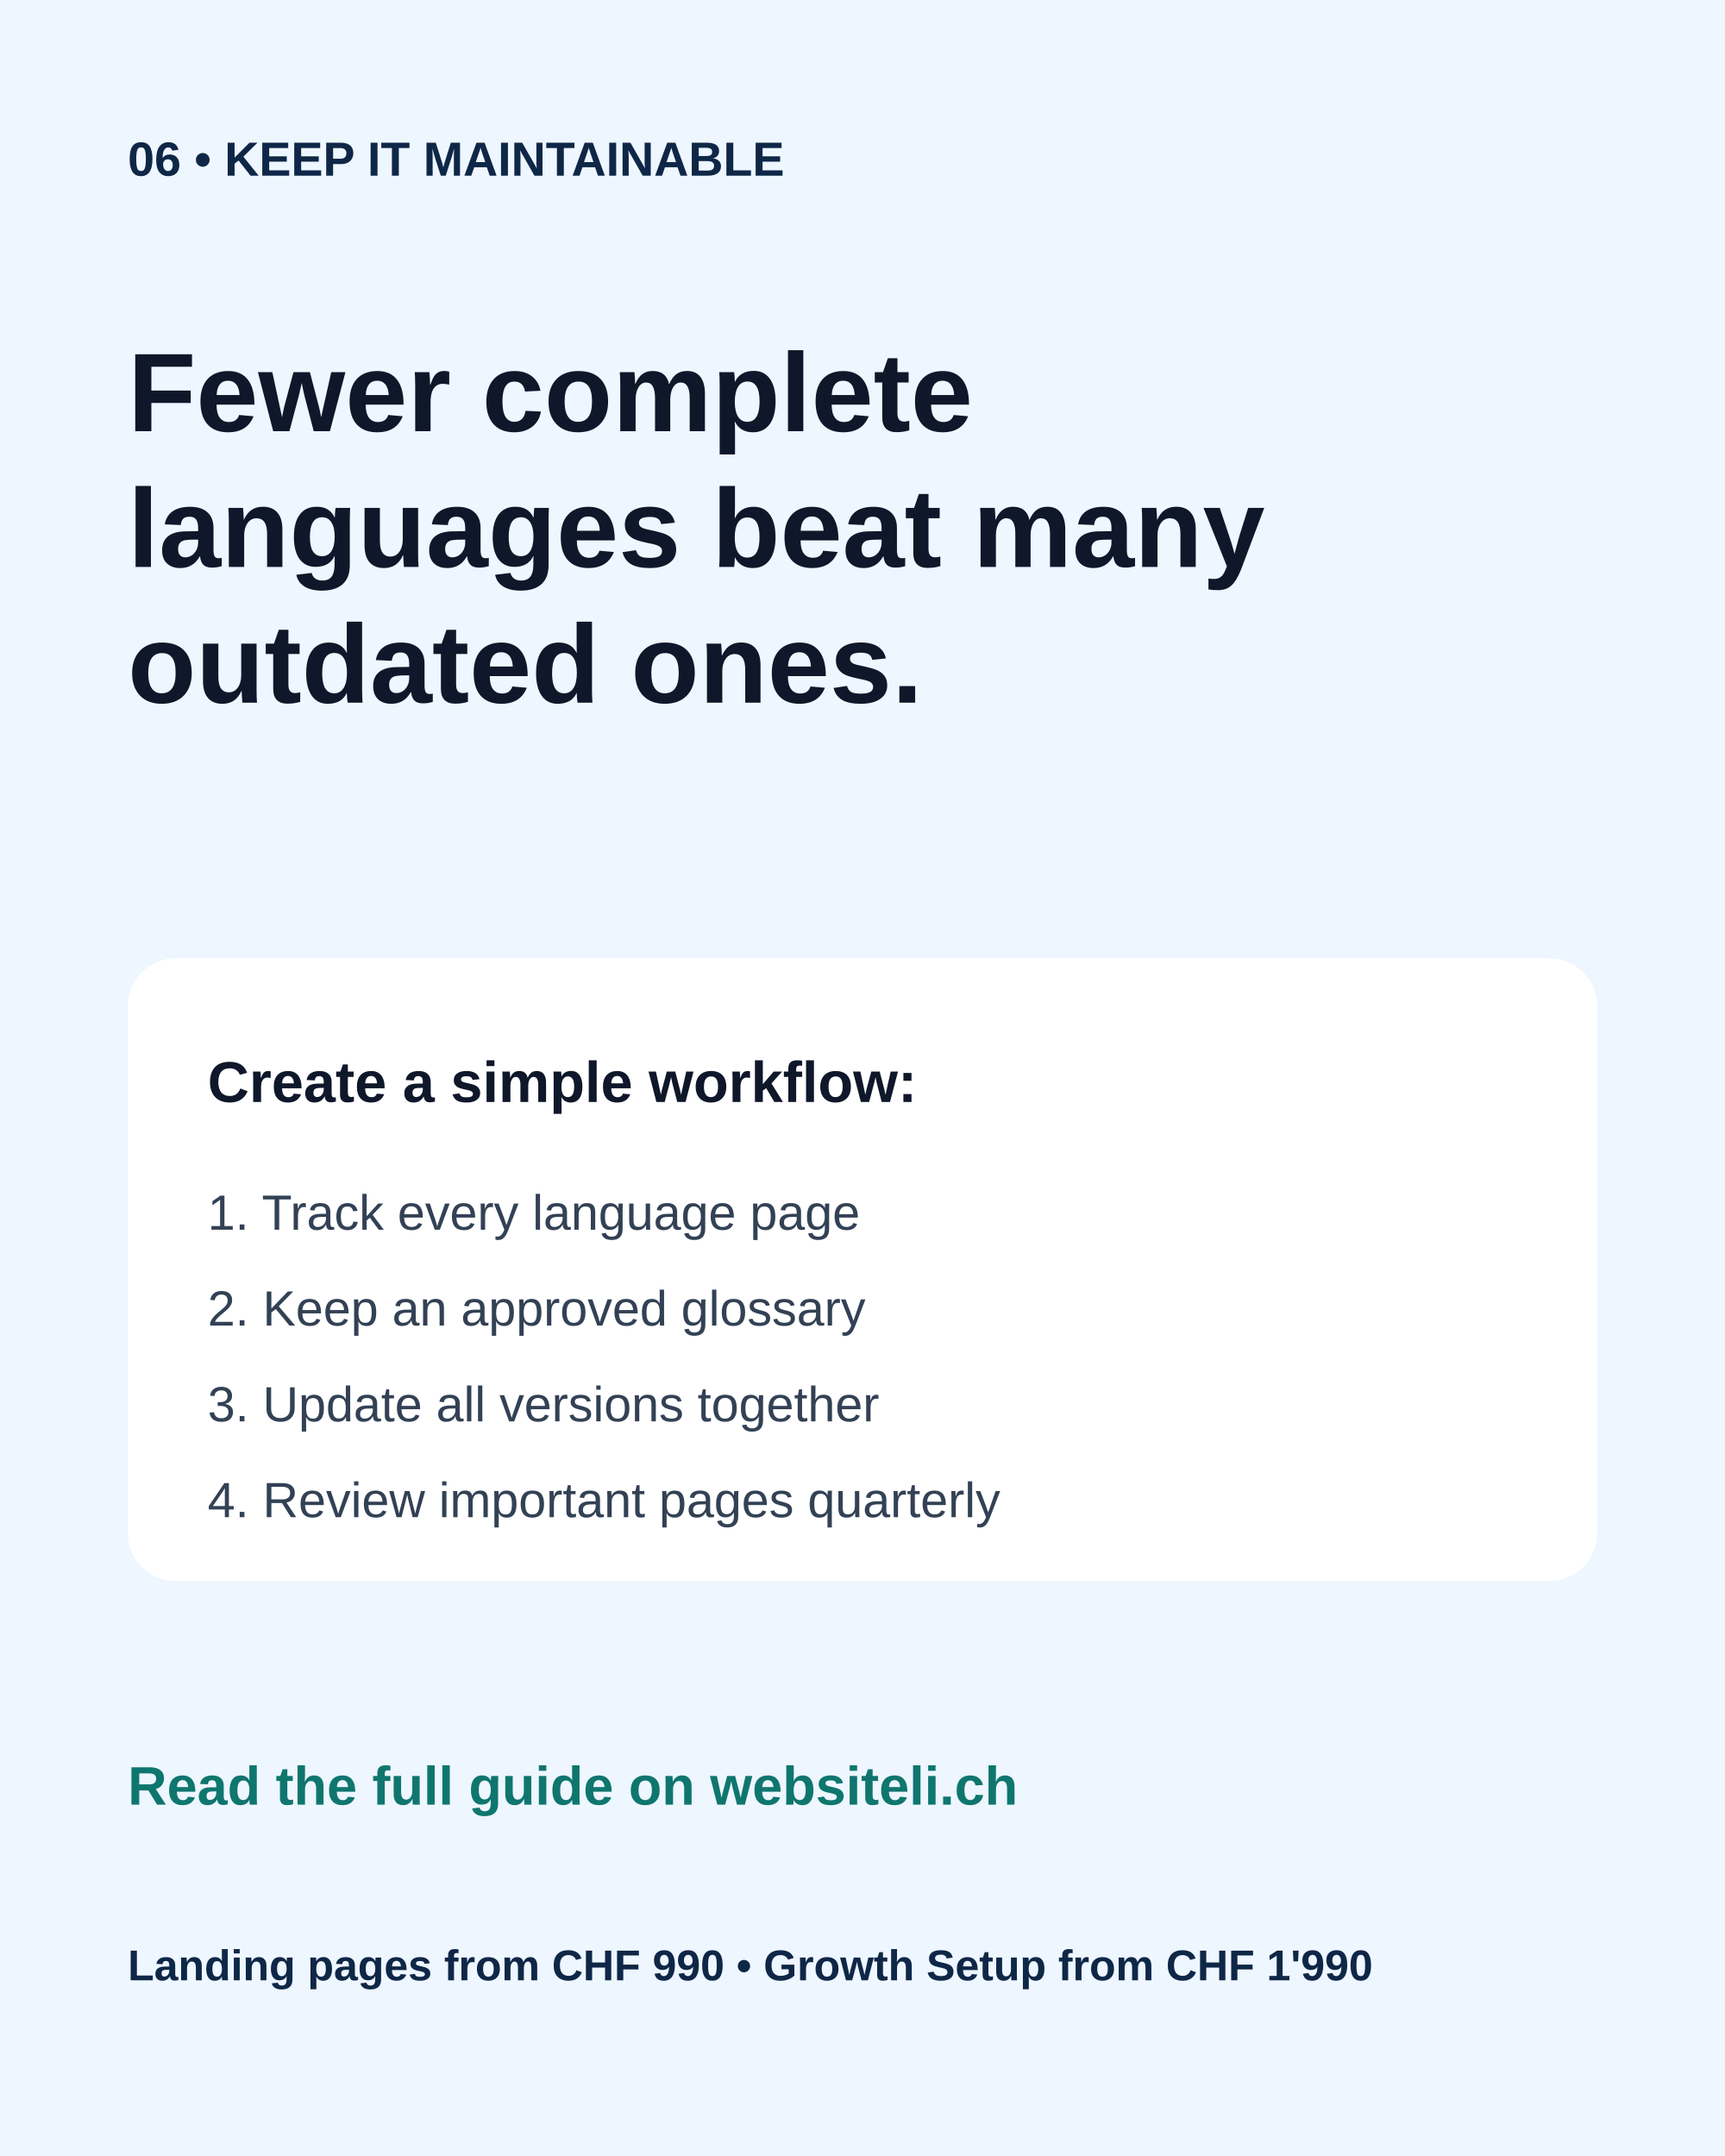
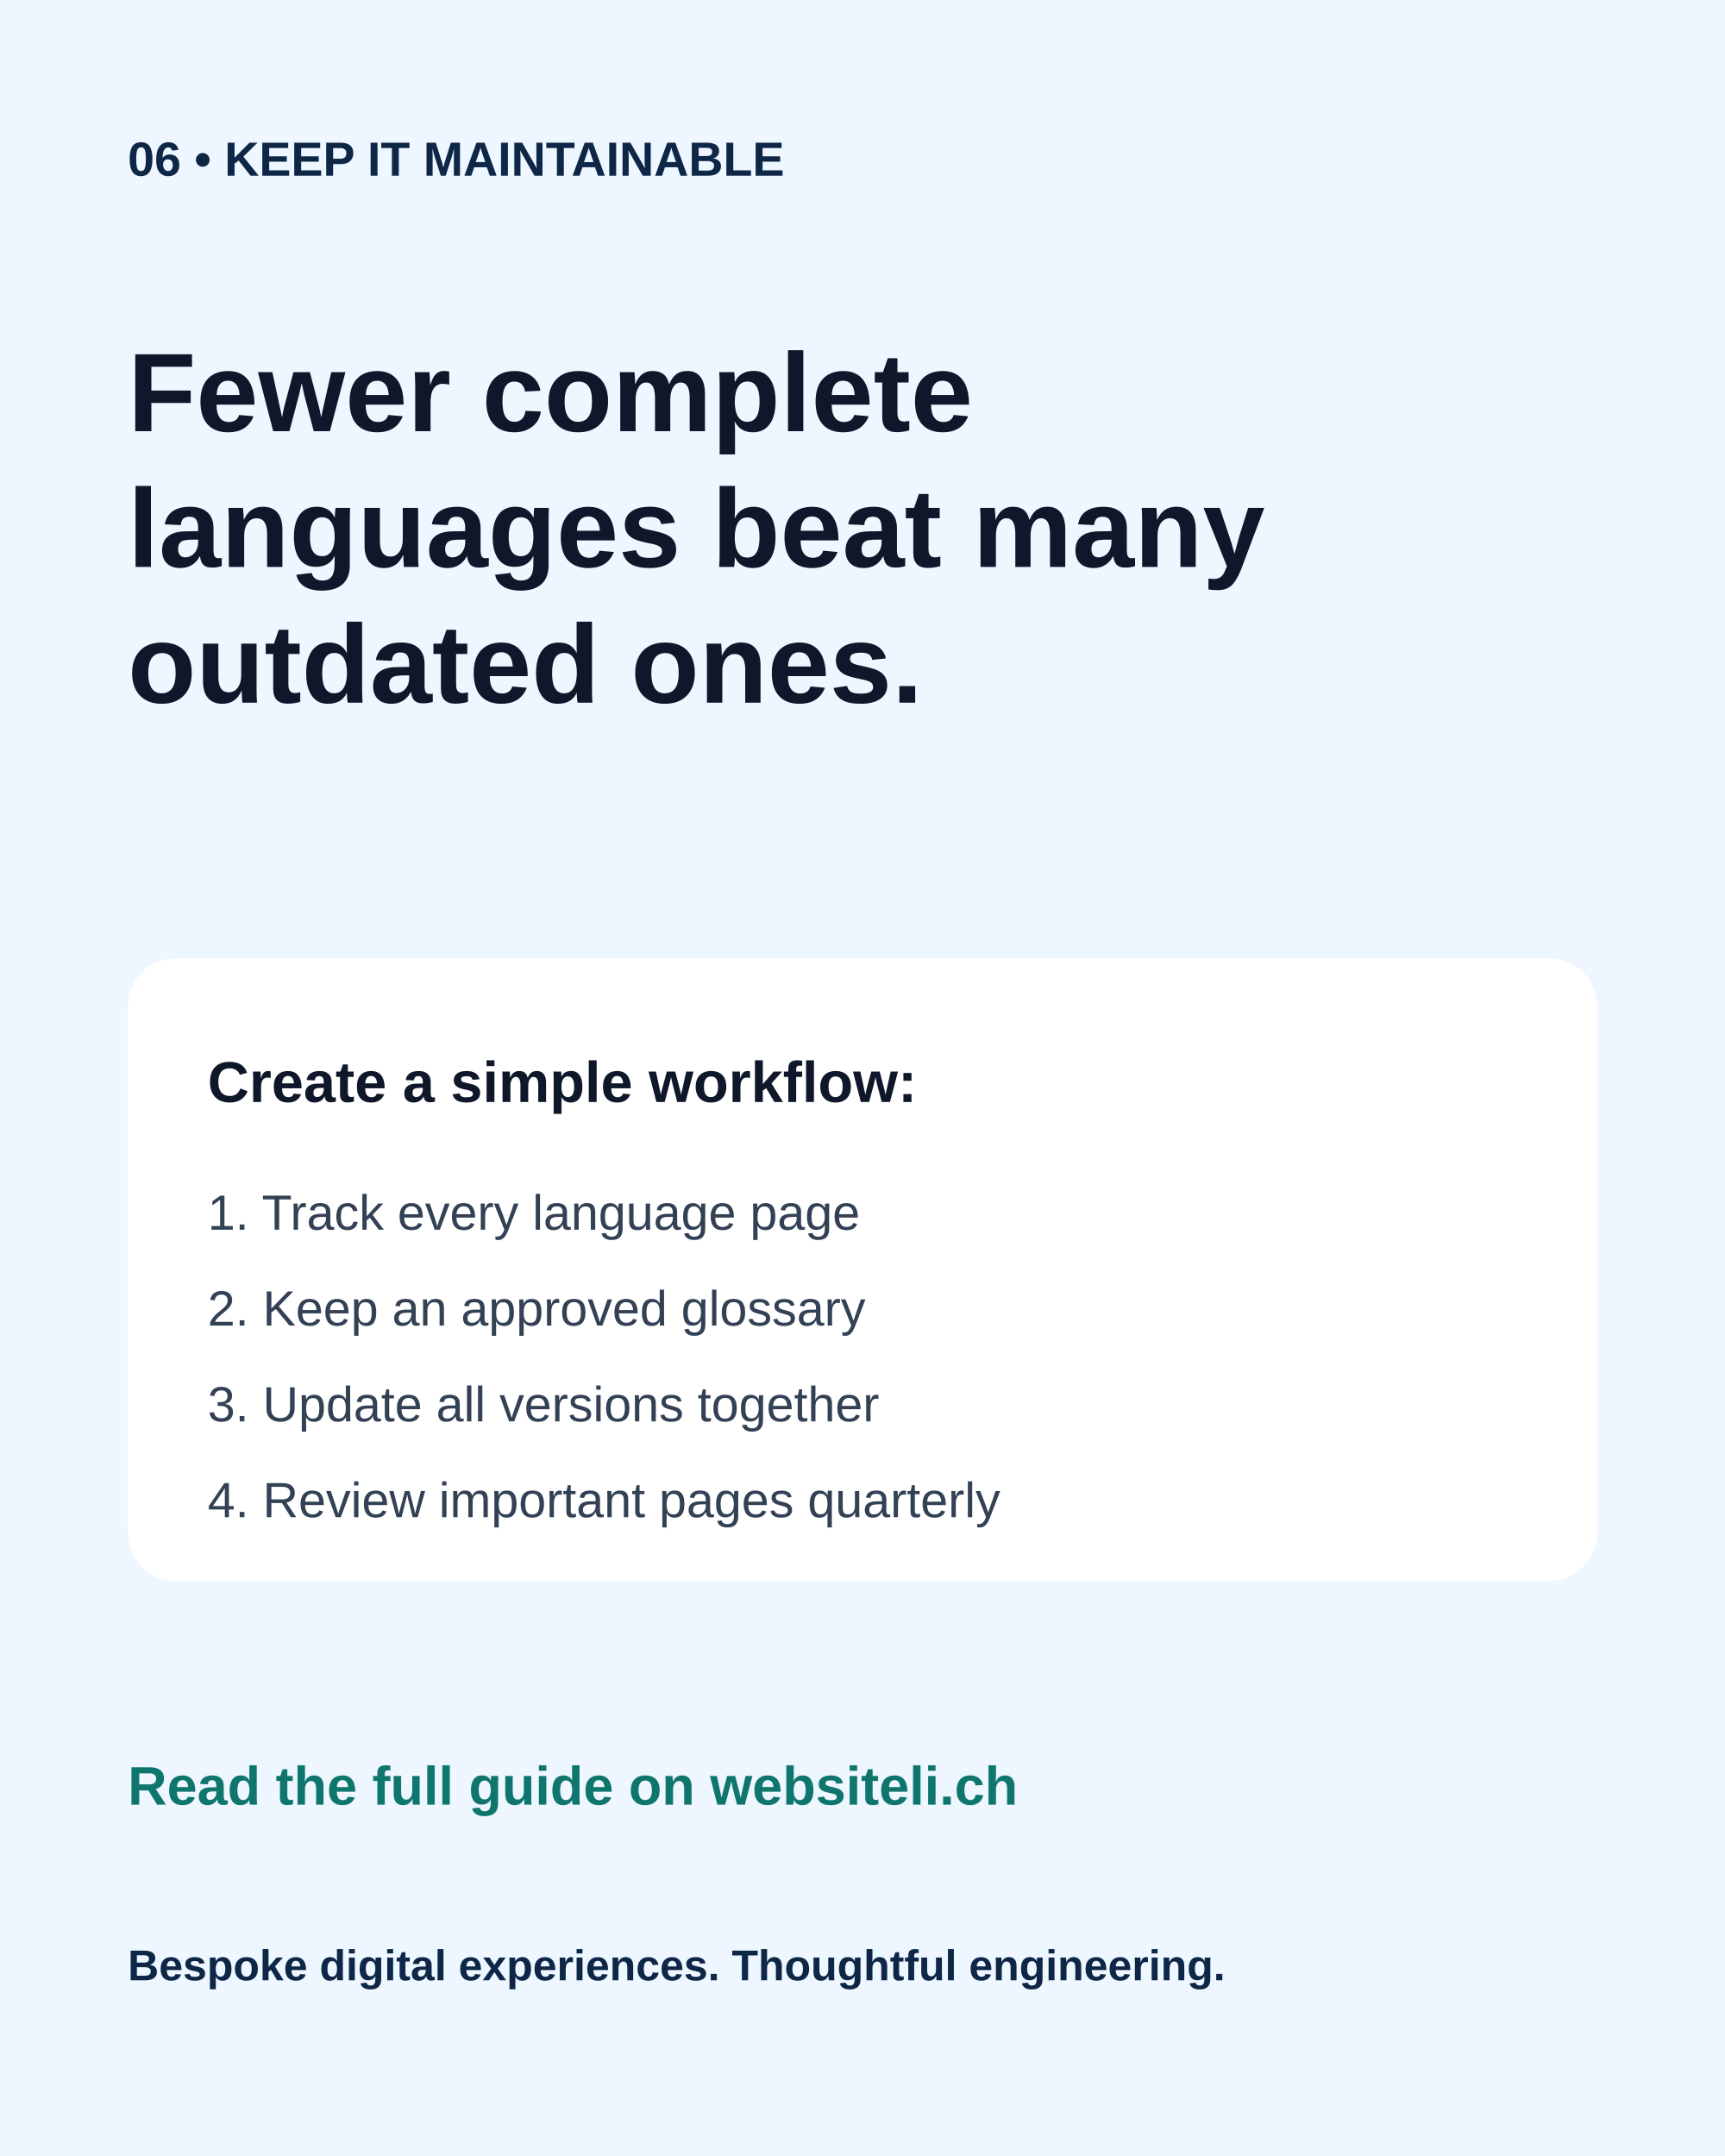
<svg xmlns="http://www.w3.org/2000/svg" width="1080" height="1350" viewBox="0 0 1080 1350">
  <rect width="1080" height="1350" fill="#eef6ff" />
  <text x="80" y="110" fill="#0f2747" font-family="Arial" font-size="30" font-weight="700">06 • KEEP IT MAINTAINABLE</text>
  <text x="80" y="270" fill="#0f172a" font-family="Arial" font-size="70" font-weight="800">Fewer complete</text>
  <text x="80" y="355" fill="#0f172a" font-family="Arial" font-size="70" font-weight="800">languages beat many</text>
  <text x="80" y="440" fill="#0f172a" font-family="Arial" font-size="70" font-weight="800">outdated ones.</text>
  <rect x="80" y="600" width="920" height="390" rx="30" fill="#fff" />
  <text x="130" y="690" fill="#0f172a" font-family="Arial" font-size="36" font-weight="800">Create a simple workflow:</text>
  <text x="130" y="770" fill="#334155" font-family="Arial" font-size="31">1. Track every language page</text>
  <text x="130" y="830" fill="#334155" font-family="Arial" font-size="31">2. Keep an approved glossary</text>
  <text x="130" y="890" fill="#334155" font-family="Arial" font-size="31">3. Update all versions together</text>
  <text x="130" y="950" fill="#334155" font-family="Arial" font-size="31">4. Review important pages quarterly</text>
  <text x="80" y="1130" fill="#0f766e" font-family="Arial" font-size="34" font-weight="800">Read the full guide on websiteli.ch</text>
-   <text x="80" y="1240" fill="#0f2747" font-family="Arial" font-size="27" font-weight="700">Landing pages from CHF 990 • Growth Setup from CHF 1'990</text>
+   <text x="80" y="1240" fill="#0f2747" font-family="Arial" font-size="27" font-weight="700">Bespoke digital experiences. Thoughtful engineering.</text>
</svg>
